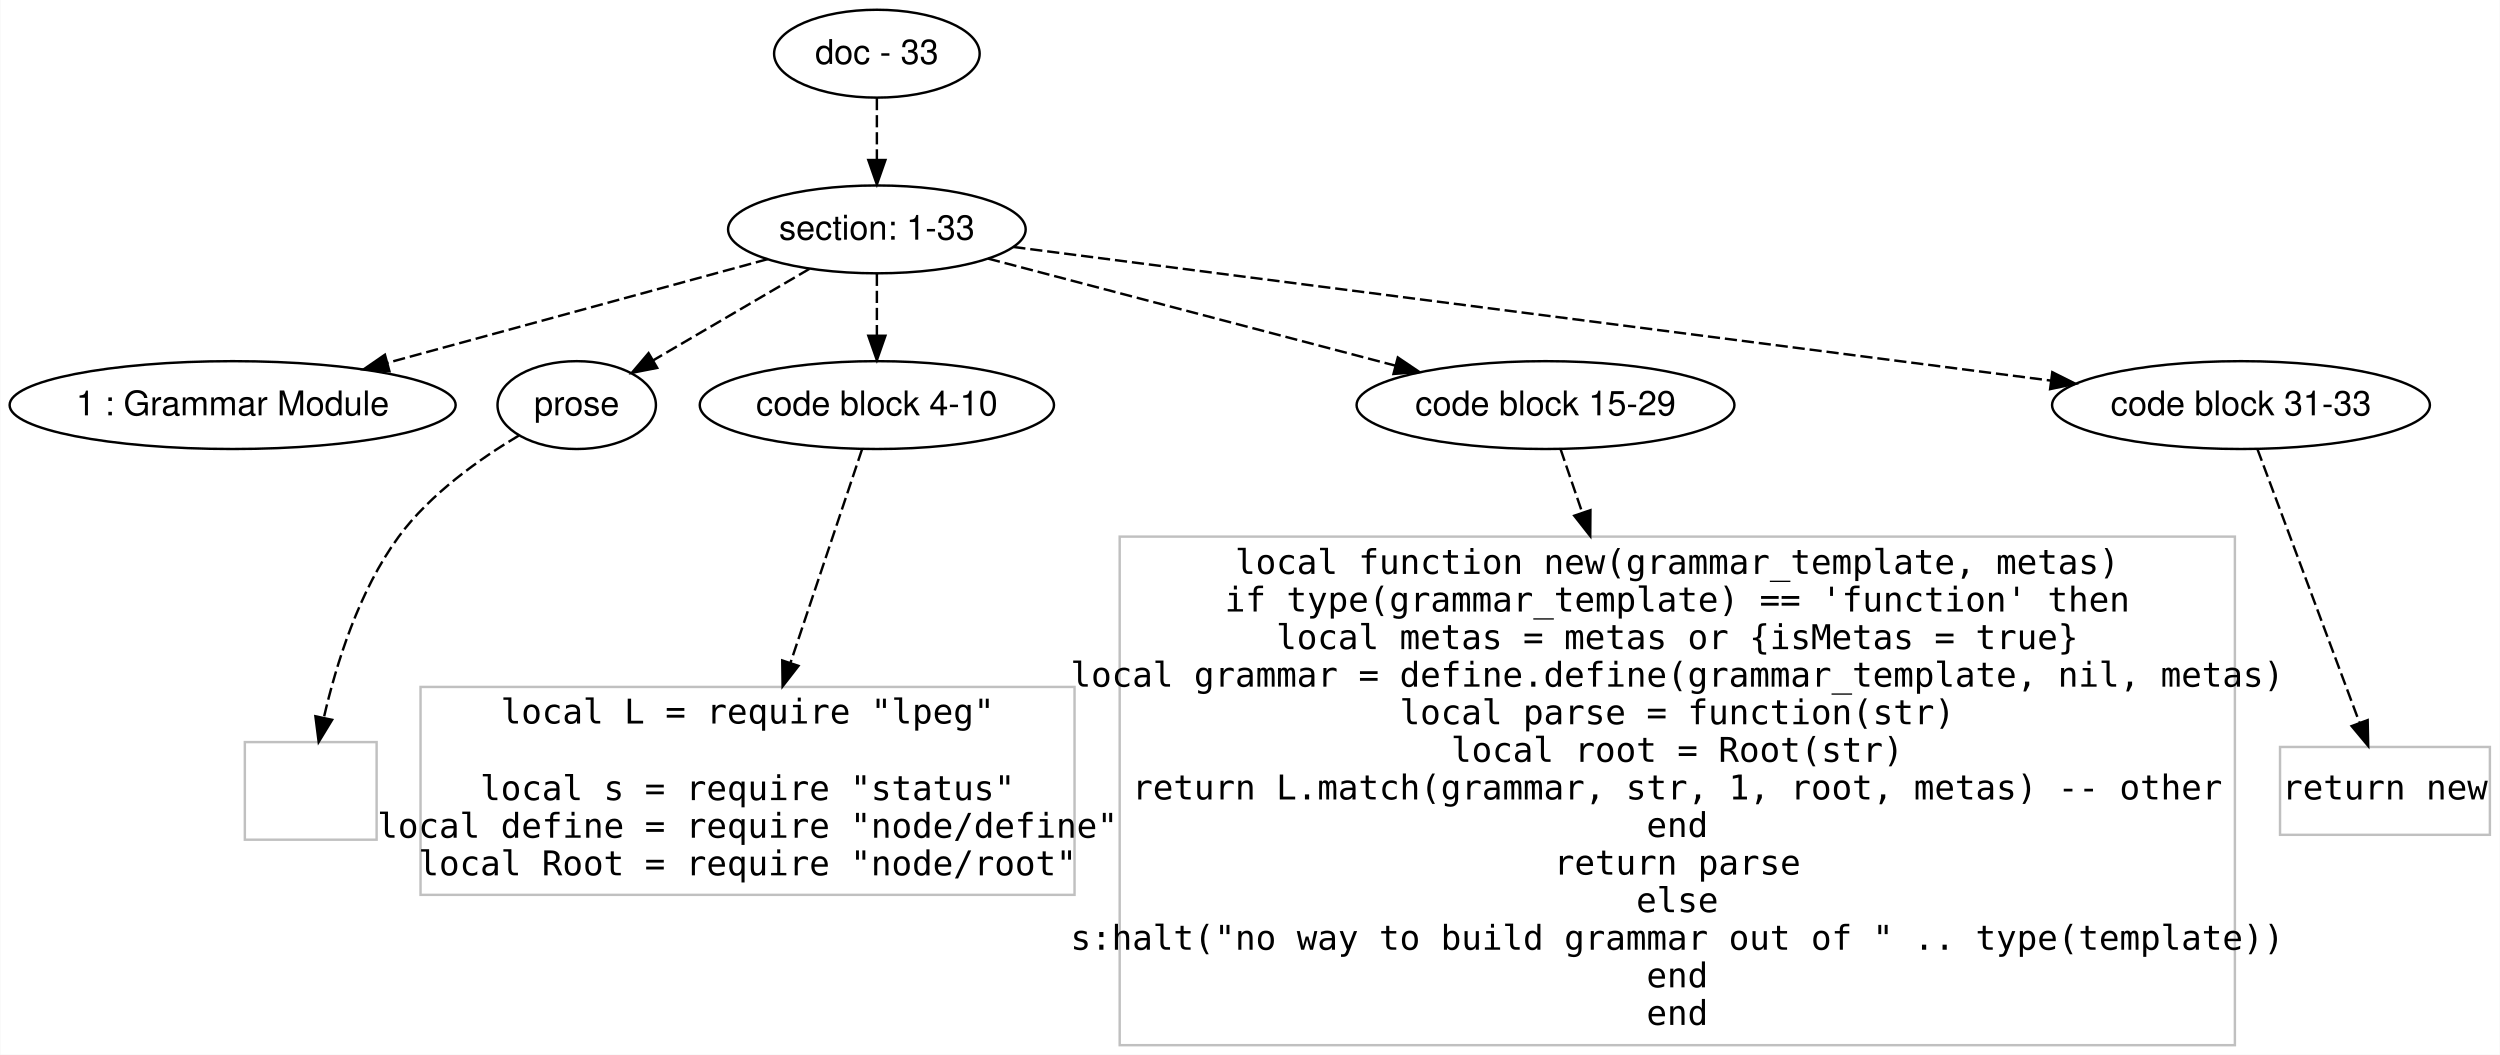
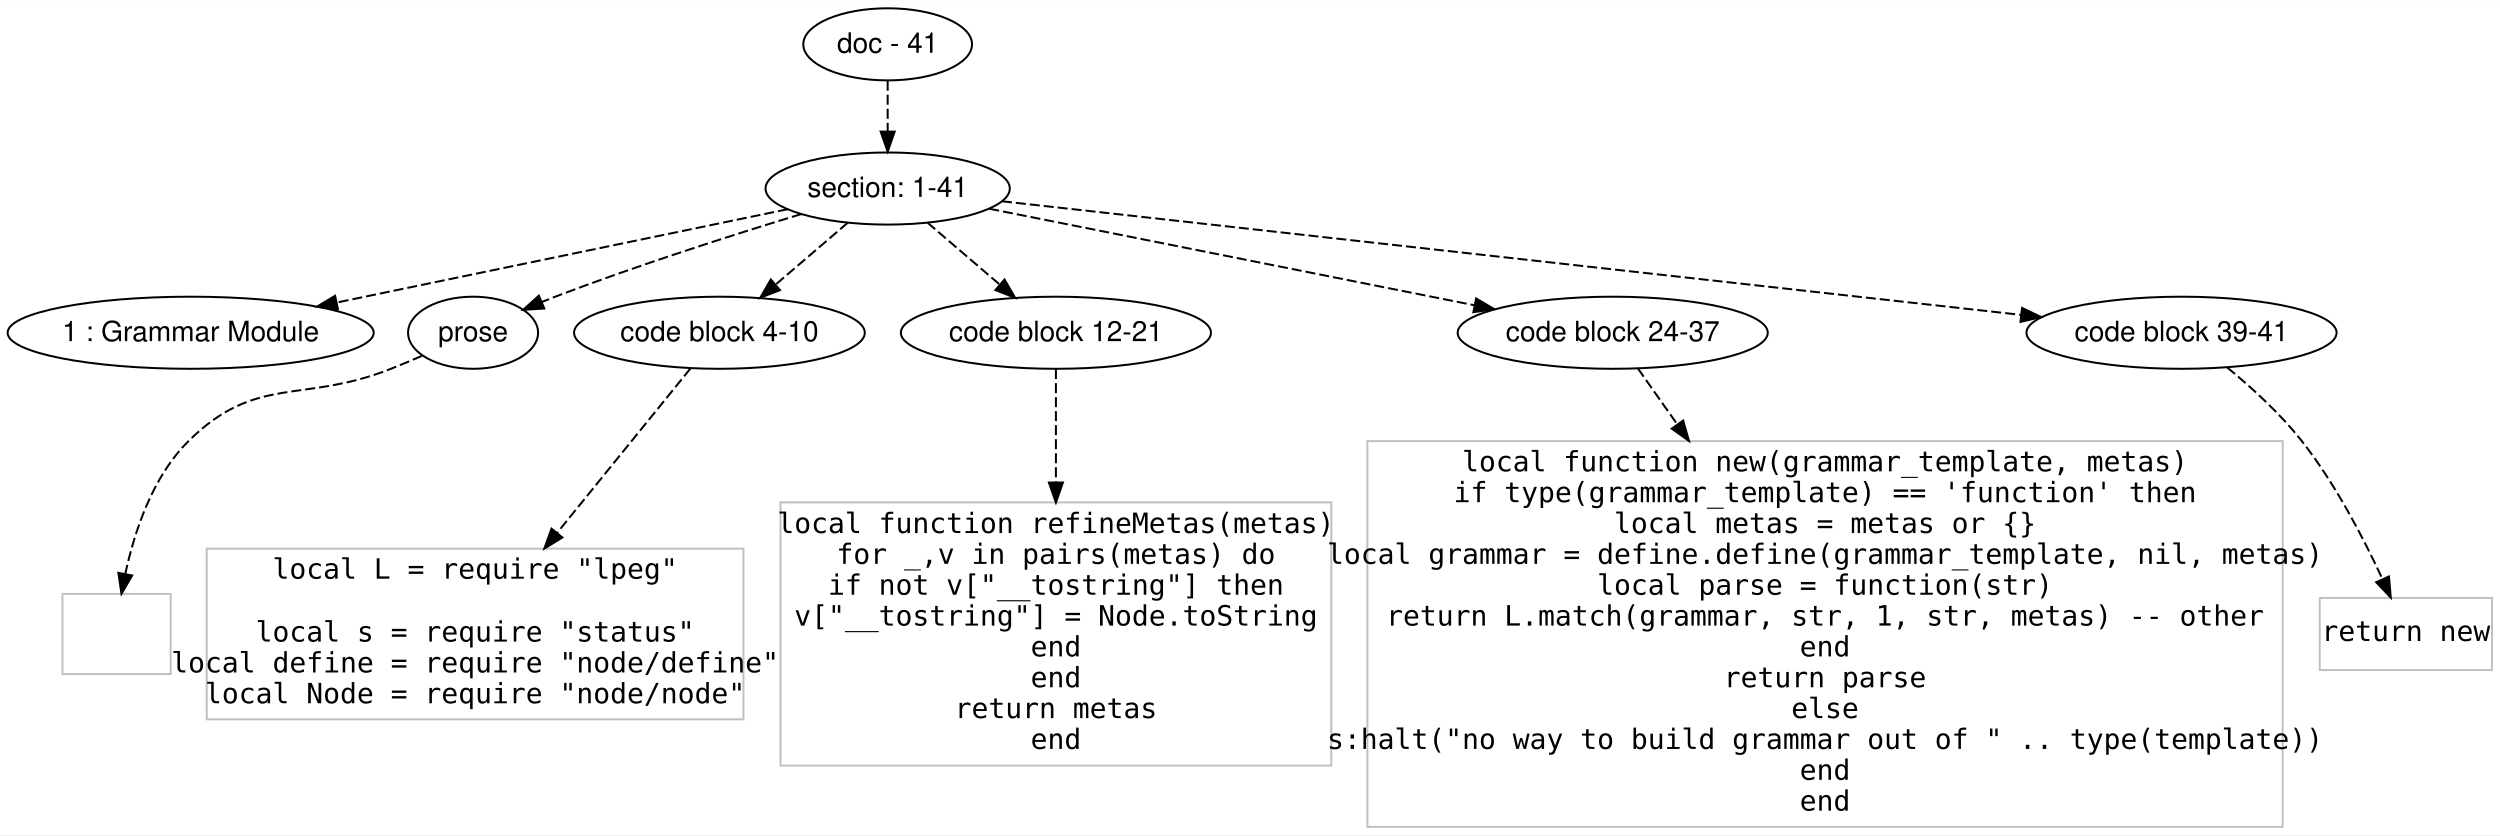
- <svg xmlns="http://www.w3.org/2000/svg" width="1024pt" height="432pt" viewBox="0.00 0.00 1024.20 432.20">
-   <g id="graph0" class="graph" transform="scale(1 1) rotate(0) translate(4 428.2004)">
-     <polygon fill="#ffffff" stroke="transparent" points="-4,4 -4,-428.2 1020.196,-428.2 1020.196,4 -4,4" />
+ <svg xmlns="http://www.w3.org/2000/svg" width="1248pt" height="417pt" viewBox="0.00 0.00 1248.20 416.80">
+   <g id="graph0" class="graph" transform="scale(1 1) rotate(0) translate(4 412.8004)">
+     <polygon fill="#ffffff" stroke="transparent" points="-4,4 -4,-412.8 1244.196,-412.8 1244.196,4 -4,4" />
    <g id="node1" class="node">
-       <ellipse fill="none" stroke="#000000" cx="355.196" cy="-406.2" rx="42.122" ry="18" />
-       <text text-anchor="middle" x="355.196" y="-402" font-family="Helvetica,sans-Serif" font-size="14.00" fill="#000000">doc - 33</text>
+       <ellipse fill="none" stroke="#000000" cx="439.196" cy="-390.8" rx="42.122" ry="18" />
+       <text text-anchor="middle" x="439.196" y="-386.6" font-family="Helvetica,sans-Serif" font-size="14.00" fill="#000000">doc - 41</text>
    </g>
    <g id="node2" class="node">
-       <ellipse fill="none" stroke="#000000" cx="355.196" cy="-334.2" rx="60.983" ry="18" />
-       <text text-anchor="middle" x="355.196" y="-330" font-family="Helvetica,sans-Serif" font-size="14.00" fill="#000000">section: 1-33</text>
+       <ellipse fill="none" stroke="#000000" cx="439.196" cy="-318.8" rx="60.983" ry="18" />
+       <text text-anchor="middle" x="439.196" y="-314.6" font-family="Helvetica,sans-Serif" font-size="14.00" fill="#000000">section: 1-41</text>
    </g>
    <g id="edge1" class="edge">
-       <path fill="none" stroke="#000000" stroke-dasharray="5,2" d="M355.196,-388.032C355.196,-380.331 355.196,-371.175 355.196,-362.617" />
-       <polygon fill="#000000" stroke="#000000" points="358.697,-362.614 355.196,-352.614 351.697,-362.614 358.697,-362.614" />
+       <path fill="none" stroke="#000000" stroke-dasharray="5,2" d="M439.196,-372.632C439.196,-364.931 439.196,-355.775 439.196,-347.217" />
+       <polygon fill="#000000" stroke="#000000" points="442.697,-347.214 439.196,-337.214 435.697,-347.214 442.697,-347.214" />
    </g>
    <g id="node3" class="node">
-       <ellipse fill="none" stroke="#000000" cx="91.196" cy="-262.2" rx="91.393" ry="18" />
-       <text text-anchor="middle" x="91.196" y="-258" font-family="Helvetica,sans-Serif" font-size="14.00" fill="#000000">1 : Grammar Module</text>
+       <ellipse fill="none" stroke="#000000" cx="91.196" cy="-246.8" rx="91.393" ry="18" />
+       <text text-anchor="middle" x="91.196" y="-242.6" font-family="Helvetica,sans-Serif" font-size="14.00" fill="#000000">1 : Grammar Module</text>
    </g>
    <g id="edge2" class="edge">
-       <path fill="none" stroke="#000000" stroke-dasharray="5,2" d="M310.412,-321.987C267.61,-310.313 202.662,-292.6 154.561,-279.482" />
-       <polygon fill="#000000" stroke="#000000" points="155.44,-276.094 144.872,-276.839 153.599,-282.847 155.44,-276.094" />
+       <path fill="none" stroke="#000000" stroke-dasharray="5,2" d="M389.337,-308.485C330.434,-296.298 231.929,-275.918 164.377,-261.941" />
+       <polygon fill="#000000" stroke="#000000" points="164.729,-258.44 154.228,-259.841 163.311,-265.295 164.729,-258.44" />
    </g>
    <g id="node4" class="node">
-       <ellipse fill="none" stroke="#000000" cx="232.196" cy="-262.2" rx="32.459" ry="18" />
-       <text text-anchor="middle" x="232.196" y="-258" font-family="Helvetica,sans-Serif" font-size="14.00" fill="#000000">prose</text>
+       <ellipse fill="none" stroke="#000000" cx="232.196" cy="-246.8" rx="32.459" ry="18" />
+       <text text-anchor="middle" x="232.196" y="-242.6" font-family="Helvetica,sans-Serif" font-size="14.00" fill="#000000">prose</text>
    </g>
    <g id="edge3" class="edge">
-       <path fill="none" stroke="#000000" stroke-dasharray="5,2" d="M327.593,-318.042C308.552,-306.896 283.207,-292.06 263.427,-280.482" />
-       <polygon fill="#000000" stroke="#000000" points="265.172,-277.447 254.773,-275.416 261.635,-283.488 265.172,-277.447" />
+       <path fill="none" stroke="#000000" stroke-dasharray="5,2" d="M396.143,-306.08C362.391,-295.8 314.401,-280.503 273.196,-264.8 270.99,-263.959 268.73,-263.065 266.46,-262.141" />
+       <polygon fill="#000000" stroke="#000000" points="267.76,-258.891 257.185,-258.241 265.047,-265.344 267.76,-258.891" />
    </g>
    <g id="node5" class="node">
-       <ellipse fill="none" stroke="#000000" cx="355.196" cy="-262.2" rx="72.584" ry="18" />
-       <text text-anchor="middle" x="355.196" y="-258" font-family="Helvetica,sans-Serif" font-size="14.00" fill="#000000">code block 4-10</text>
+       <ellipse fill="none" stroke="#000000" cx="355.196" cy="-246.8" rx="72.584" ry="18" />
+       <text text-anchor="middle" x="355.196" y="-242.6" font-family="Helvetica,sans-Serif" font-size="14.00" fill="#000000">code block 4-10</text>
    </g>
    <g id="edge4" class="edge">
-       <path fill="none" stroke="#000000" stroke-dasharray="5,2" d="M355.196,-316.032C355.196,-308.331 355.196,-299.175 355.196,-290.617" />
-       <polygon fill="#000000" stroke="#000000" points="358.697,-290.614 355.196,-280.614 351.697,-290.614 358.697,-290.614" />
+       <path fill="none" stroke="#000000" stroke-dasharray="5,2" d="M419.29,-301.737C408.568,-292.547 395.16,-281.055 383.384,-270.961" />
+       <polygon fill="#000000" stroke="#000000" points="385.414,-268.092 375.544,-264.241 380.859,-273.406 385.414,-268.092" />
    </g>
    <g id="node6" class="node">
-       <ellipse fill="none" stroke="#000000" cx="629.196" cy="-262.2" rx="77.421" ry="18" />
-       <text text-anchor="middle" x="629.196" y="-258" font-family="Helvetica,sans-Serif" font-size="14.00" fill="#000000">code block 15-29</text>
+       <ellipse fill="none" stroke="#000000" cx="523.196" cy="-246.8" rx="77.421" ry="18" />
+       <text text-anchor="middle" x="523.196" y="-242.6" font-family="Helvetica,sans-Serif" font-size="14.00" fill="#000000">code block 12-21</text>
    </g>
    <g id="edge5" class="edge">
-       <path fill="none" stroke="#000000" stroke-dasharray="5,2" d="M400.75,-322.23C446.402,-310.234 516.986,-291.686 567.612,-278.383" />
-       <polygon fill="#000000" stroke="#000000" points="568.676,-281.723 577.458,-275.796 566.897,-274.952 568.676,-281.723" />
+       <path fill="none" stroke="#000000" stroke-dasharray="5,2" d="M459.103,-301.737C469.825,-292.547 483.233,-281.055 495.009,-270.961" />
+       <polygon fill="#000000" stroke="#000000" points="497.534,-273.406 502.849,-264.241 492.979,-268.092 497.534,-273.406" />
    </g>
    <g id="node7" class="node">
-       <ellipse fill="none" stroke="#000000" cx="914.196" cy="-262.2" rx="77.421" ry="18" />
-       <text text-anchor="middle" x="914.196" y="-258" font-family="Helvetica,sans-Serif" font-size="14.00" fill="#000000">code block 31-33</text>
+       <ellipse fill="none" stroke="#000000" cx="801.196" cy="-246.8" rx="77.421" ry="18" />
+       <text text-anchor="middle" x="801.196" y="-242.6" font-family="Helvetica,sans-Serif" font-size="14.00" fill="#000000">code block 24-37</text>
    </g>
    <g id="edge6" class="edge">
-       <path fill="none" stroke="#000000" stroke-dasharray="5,2" d="M411.097,-327C511.348,-314.088 721.891,-286.97 836.256,-272.239" />
-       <polygon fill="#000000" stroke="#000000" points="836.872,-275.689 846.343,-270.94 835.978,-268.746 836.872,-275.689" />
+       <path fill="none" stroke="#000000" stroke-dasharray="5,2" d="M489.912,-308.713C553.062,-296.153 661.225,-274.64 731.963,-260.571" />
+       <polygon fill="#000000" stroke="#000000" points="732.993,-263.934 742.118,-258.551 731.628,-257.069 732.993,-263.934" />
    </g>
    <g id="node8" class="node">
-       <polygon fill="none" stroke="#c0c0c0" points="150.196,-124.1 96.196,-124.1 96.196,-84.1 150.196,-84.1 150.196,-124.1" />
+       <ellipse fill="none" stroke="#000000" cx="1085.196" cy="-246.8" rx="77.421" ry="18" />
+       <text text-anchor="middle" x="1085.196" y="-242.6" font-family="Helvetica,sans-Serif" font-size="14.00" fill="#000000">code block 39-41</text>
    </g>
    <g id="edge7" class="edge">
-       <path fill="none" stroke="#000000" stroke-dasharray="5,2" d="M208.517,-249.739C192.573,-240.264 172.167,-225.862 159.196,-208.2 142.976,-186.112 133.634,-156.133 128.553,-134.018" />
-       <polygon fill="#000000" stroke="#000000" points="131.96,-133.214 126.449,-124.166 125.115,-134.676 131.96,-133.214" />
+       <path fill="none" stroke="#000000" stroke-dasharray="5,2" d="M496.241,-312.442C611.561,-299.589 872.671,-270.487 1005.042,-255.734" />
+       <polygon fill="#000000" stroke="#000000" points="1005.57,-259.197 1015.121,-254.611 1004.795,-252.24 1005.57,-259.197" />
    </g>
    <g id="node9" class="node">
-       <polygon fill="none" stroke="#c0c0c0" points="436.196,-146.701 168.196,-146.701 168.196,-61.499 436.196,-61.499 436.196,-146.701" />
-       <text text-anchor="middle" x="302.196" y="-131.7" font-family="Inconsolata" font-size="14.00" fill="#000000">local L = require "lpeg"</text>
-       <text text-anchor="middle" x="302.196" y="-100.3" font-family="Inconsolata" font-size="14.00" fill="#000000">local s = require "status" </text>
-       <text text-anchor="middle" x="302.196" y="-84.9" font-family="Inconsolata" font-size="14.00" fill="#000000">local define = require "node/define"</text>
-       <text text-anchor="middle" x="302.196" y="-69.5" font-family="Inconsolata" font-size="14.00" fill="#000000">local Root = require "node/root"</text>
+       <polygon fill="none" stroke="#c0c0c0" points="81.196,-116.4 27.196,-116.4 27.196,-76.4 81.196,-76.4 81.196,-116.4" />
    </g>
    <g id="edge8" class="edge">
-       <path fill="none" stroke="#000000" stroke-dasharray="5,2" d="M349.117,-244.064C342.002,-222.84 329.903,-186.75 319.774,-156.534" />
-       <polygon fill="#000000" stroke="#000000" points="323.06,-155.325 316.563,-146.956 316.423,-157.55 323.06,-155.325" />
+       <path fill="none" stroke="#000000" stroke-dasharray="5,2" d="M206.726,-235.283C201.611,-233.065 196.254,-230.809 191.196,-228.8 146.906,-211.211 124.146,-226.244 90.196,-192.8 72.232,-175.104 63.133,-147.615 58.585,-126.512" />
+       <polygon fill="#000000" stroke="#000000" points="61.974,-125.601 56.649,-116.441 55.1,-126.922 61.974,-125.601" />
    </g>
    <g id="node10" class="node">
-       <polygon fill="none" stroke="#c0c0c0" points="911.696,-208.301 454.696,-208.301 454.696,.1 911.696,.1 911.696,-208.301" />
-       <text text-anchor="middle" x="683.196" y="-193" font-family="Inconsolata" font-size="14.00" fill="#000000">local function new(grammar_template, metas)</text>
-       <text text-anchor="middle" x="683.196" y="-177.6" font-family="Inconsolata" font-size="14.00" fill="#000000">  if type(grammar_template) == 'function' then</text>
-       <text text-anchor="middle" x="683.196" y="-162.2" font-family="Inconsolata" font-size="14.00" fill="#000000">    local metas = metas or {isMetas = true}</text>
-       <text text-anchor="middle" x="683.196" y="-146.8" font-family="Inconsolata" font-size="14.00" fill="#000000">    local grammar = define.define(grammar_template, nil, metas)</text>
-       <text text-anchor="middle" x="683.196" y="-131.4" font-family="Inconsolata" font-size="14.00" fill="#000000">    local parse = function(str)</text>
-       <text text-anchor="middle" x="683.196" y="-116" font-family="Inconsolata" font-size="14.00" fill="#000000">      local root = Root(str)</text>
-       <text text-anchor="middle" x="683.196" y="-100.6" font-family="Inconsolata" font-size="14.00" fill="#000000">      return L.match(grammar, str, 1, root, metas) -- other </text>
-       <text text-anchor="middle" x="683.196" y="-85.2" font-family="Inconsolata" font-size="14.00" fill="#000000">    end</text>
-       <text text-anchor="middle" x="683.196" y="-69.8" font-family="Inconsolata" font-size="14.00" fill="#000000">    return parse</text>
-       <text text-anchor="middle" x="683.196" y="-54.4" font-family="Inconsolata" font-size="14.00" fill="#000000">  else</text>
-       <text text-anchor="middle" x="683.196" y="-39" font-family="Inconsolata" font-size="14.00" fill="#000000">    s:halt("no way to build grammar out of " .. type(template))</text>
-       <text text-anchor="middle" x="683.196" y="-23.6" font-family="Inconsolata" font-size="14.00" fill="#000000">  end</text>
-       <text text-anchor="middle" x="683.196" y="-8.2" font-family="Inconsolata" font-size="14.00" fill="#000000">end</text>
+       <polygon fill="none" stroke="#c0c0c0" points="367.196,-139.001 99.196,-139.001 99.196,-53.799 367.196,-53.799 367.196,-139.001" />
+       <text text-anchor="middle" x="233.196" y="-124" font-family="Inconsolata" font-size="14.00" fill="#000000">local L = require "lpeg"</text>
+       <text text-anchor="middle" x="233.196" y="-92.6" font-family="Inconsolata" font-size="14.00" fill="#000000">local s = require "status" </text>
+       <text text-anchor="middle" x="233.196" y="-77.2" font-family="Inconsolata" font-size="14.00" fill="#000000">local define = require "node/define"</text>
+       <text text-anchor="middle" x="233.196" y="-61.8" font-family="Inconsolata" font-size="14.00" fill="#000000">local Node = require "node/node"</text>
    </g>
    <g id="edge9" class="edge">
-       <path fill="none" stroke="#000000" stroke-dasharray="5,2" d="M635.391,-244.064C637.847,-236.873 640.886,-227.975 644.233,-218.177" />
-       <polygon fill="#000000" stroke="#000000" points="647.606,-219.128 647.527,-208.534 640.982,-216.865 647.606,-219.128" />
+       <path fill="none" stroke="#000000" stroke-dasharray="5,2" d="M340.722,-228.957C324.395,-208.829 297.119,-175.203 274.125,-146.856" />
+       <polygon fill="#000000" stroke="#000000" points="276.783,-144.578 267.765,-139.017 271.347,-148.988 276.783,-144.578" />
    </g>
    <g id="node11" class="node">
-       <polygon fill="none" stroke="#c0c0c0" points="1016.196,-122.1 930.196,-122.1 930.196,-86.1 1016.196,-86.1 1016.196,-122.1" />
-       <text text-anchor="middle" x="973.196" y="-100.6" font-family="Inconsolata" font-size="14.00" fill="#000000">return new</text>
+       <polygon fill="none" stroke="#c0c0c0" points="660.696,-162.101 385.696,-162.101 385.696,-30.7 660.696,-30.7 660.696,-162.101" />
+       <text text-anchor="middle" x="523.196" y="-146.8" font-family="Inconsolata" font-size="14.00" fill="#000000">local function refineMetas(metas)</text>
+       <text text-anchor="middle" x="523.196" y="-131.4" font-family="Inconsolata" font-size="14.00" fill="#000000">  for _,v in pairs(metas) do</text>
+       <text text-anchor="middle" x="523.196" y="-116" font-family="Inconsolata" font-size="14.00" fill="#000000">    if not v["__tostring"] then</text>
+       <text text-anchor="middle" x="523.196" y="-100.6" font-family="Inconsolata" font-size="14.00" fill="#000000">      v["__tostring"] = Node.toString</text>
+       <text text-anchor="middle" x="523.196" y="-85.2" font-family="Inconsolata" font-size="14.00" fill="#000000">    end</text>
+       <text text-anchor="middle" x="523.196" y="-69.8" font-family="Inconsolata" font-size="14.00" fill="#000000">  end</text>
+       <text text-anchor="middle" x="523.196" y="-54.4" font-family="Inconsolata" font-size="14.00" fill="#000000">  return metas</text>
+       <text text-anchor="middle" x="523.196" y="-39" font-family="Inconsolata" font-size="14.00" fill="#000000">end</text>
    </g>
    <g id="edge10" class="edge">
-       <path fill="none" stroke="#000000" stroke-dasharray="5,2" d="M920.964,-244.064C931.179,-216.692 950.621,-164.595 962.688,-132.26" />
-       <polygon fill="#000000" stroke="#000000" points="966.108,-133.104 966.326,-122.512 959.55,-130.657 966.108,-133.104" />
+       <path fill="none" stroke="#000000" stroke-dasharray="5,2" d="M523.196,-228.659C523.196,-214.292 523.196,-193.186 523.196,-172.035" />
+       <polygon fill="#000000" stroke="#000000" points="526.697,-172.008 523.196,-162.008 519.697,-172.008 526.697,-172.008" />
+     </g>
+     <g id="node12" class="node">
+       <polygon fill="none" stroke="#c0c0c0" points="1135.696,-192.701 678.696,-192.701 678.696,-.1 1135.696,-.1 1135.696,-192.701" />
+       <text text-anchor="middle" x="907.196" y="-177.6" font-family="Inconsolata" font-size="14.00" fill="#000000">local function new(grammar_template, metas)</text>
+       <text text-anchor="middle" x="907.196" y="-162.2" font-family="Inconsolata" font-size="14.00" fill="#000000">  if type(grammar_template) == 'function' then</text>
+       <text text-anchor="middle" x="907.196" y="-146.8" font-family="Inconsolata" font-size="14.00" fill="#000000">    local metas = metas or {}</text>
+       <text text-anchor="middle" x="907.196" y="-131.4" font-family="Inconsolata" font-size="14.00" fill="#000000">    local grammar = define.define(grammar_template, nil, metas)</text>
+       <text text-anchor="middle" x="907.196" y="-116" font-family="Inconsolata" font-size="14.00" fill="#000000">    local parse = function(str)</text>
+       <text text-anchor="middle" x="907.196" y="-100.6" font-family="Inconsolata" font-size="14.00" fill="#000000">      return L.match(grammar, str, 1, str, metas) -- other </text>
+       <text text-anchor="middle" x="907.196" y="-85.2" font-family="Inconsolata" font-size="14.00" fill="#000000">    end</text>
+       <text text-anchor="middle" x="907.196" y="-69.8" font-family="Inconsolata" font-size="14.00" fill="#000000">    return parse</text>
+       <text text-anchor="middle" x="907.196" y="-54.4" font-family="Inconsolata" font-size="14.00" fill="#000000">  else</text>
+       <text text-anchor="middle" x="907.196" y="-39" font-family="Inconsolata" font-size="14.00" fill="#000000">    s:halt("no way to build grammar out of " .. type(template))</text>
+       <text text-anchor="middle" x="907.196" y="-23.6" font-family="Inconsolata" font-size="14.00" fill="#000000">  end</text>
+       <text text-anchor="middle" x="907.196" y="-8.2" font-family="Inconsolata" font-size="14.00" fill="#000000">end</text>
+     </g>
+     <g id="edge11" class="edge">
+       <path fill="none" stroke="#000000" stroke-dasharray="5,2" d="M813.772,-228.957C819.191,-221.268 825.998,-211.61 833.456,-201.029" />
+       <polygon fill="#000000" stroke="#000000" points="836.373,-202.965 839.273,-192.775 830.651,-198.932 836.373,-202.965" />
+     </g>
+     <g id="node13" class="node">
+       <polygon fill="none" stroke="#c0c0c0" points="1240.196,-114.4 1154.196,-114.4 1154.196,-78.4 1240.196,-78.4 1240.196,-114.4" />
+       <text text-anchor="middle" x="1197.196" y="-92.9" font-family="Inconsolata" font-size="14.00" fill="#000000">return new</text>
+     </g>
+     <g id="edge12" class="edge">
+       <path fill="none" stroke="#000000" stroke-dasharray="5,2" d="M1108.035,-229.431C1120.042,-219.557 1134.455,-206.461 1145.196,-192.8 1161.964,-171.476 1176.191,-143.982 1185.503,-123.817" />
+       <polygon fill="#000000" stroke="#000000" points="1188.754,-125.121 1189.669,-114.566 1182.372,-122.247 1188.754,-125.121" />
    </g>
  </g>
</svg>
